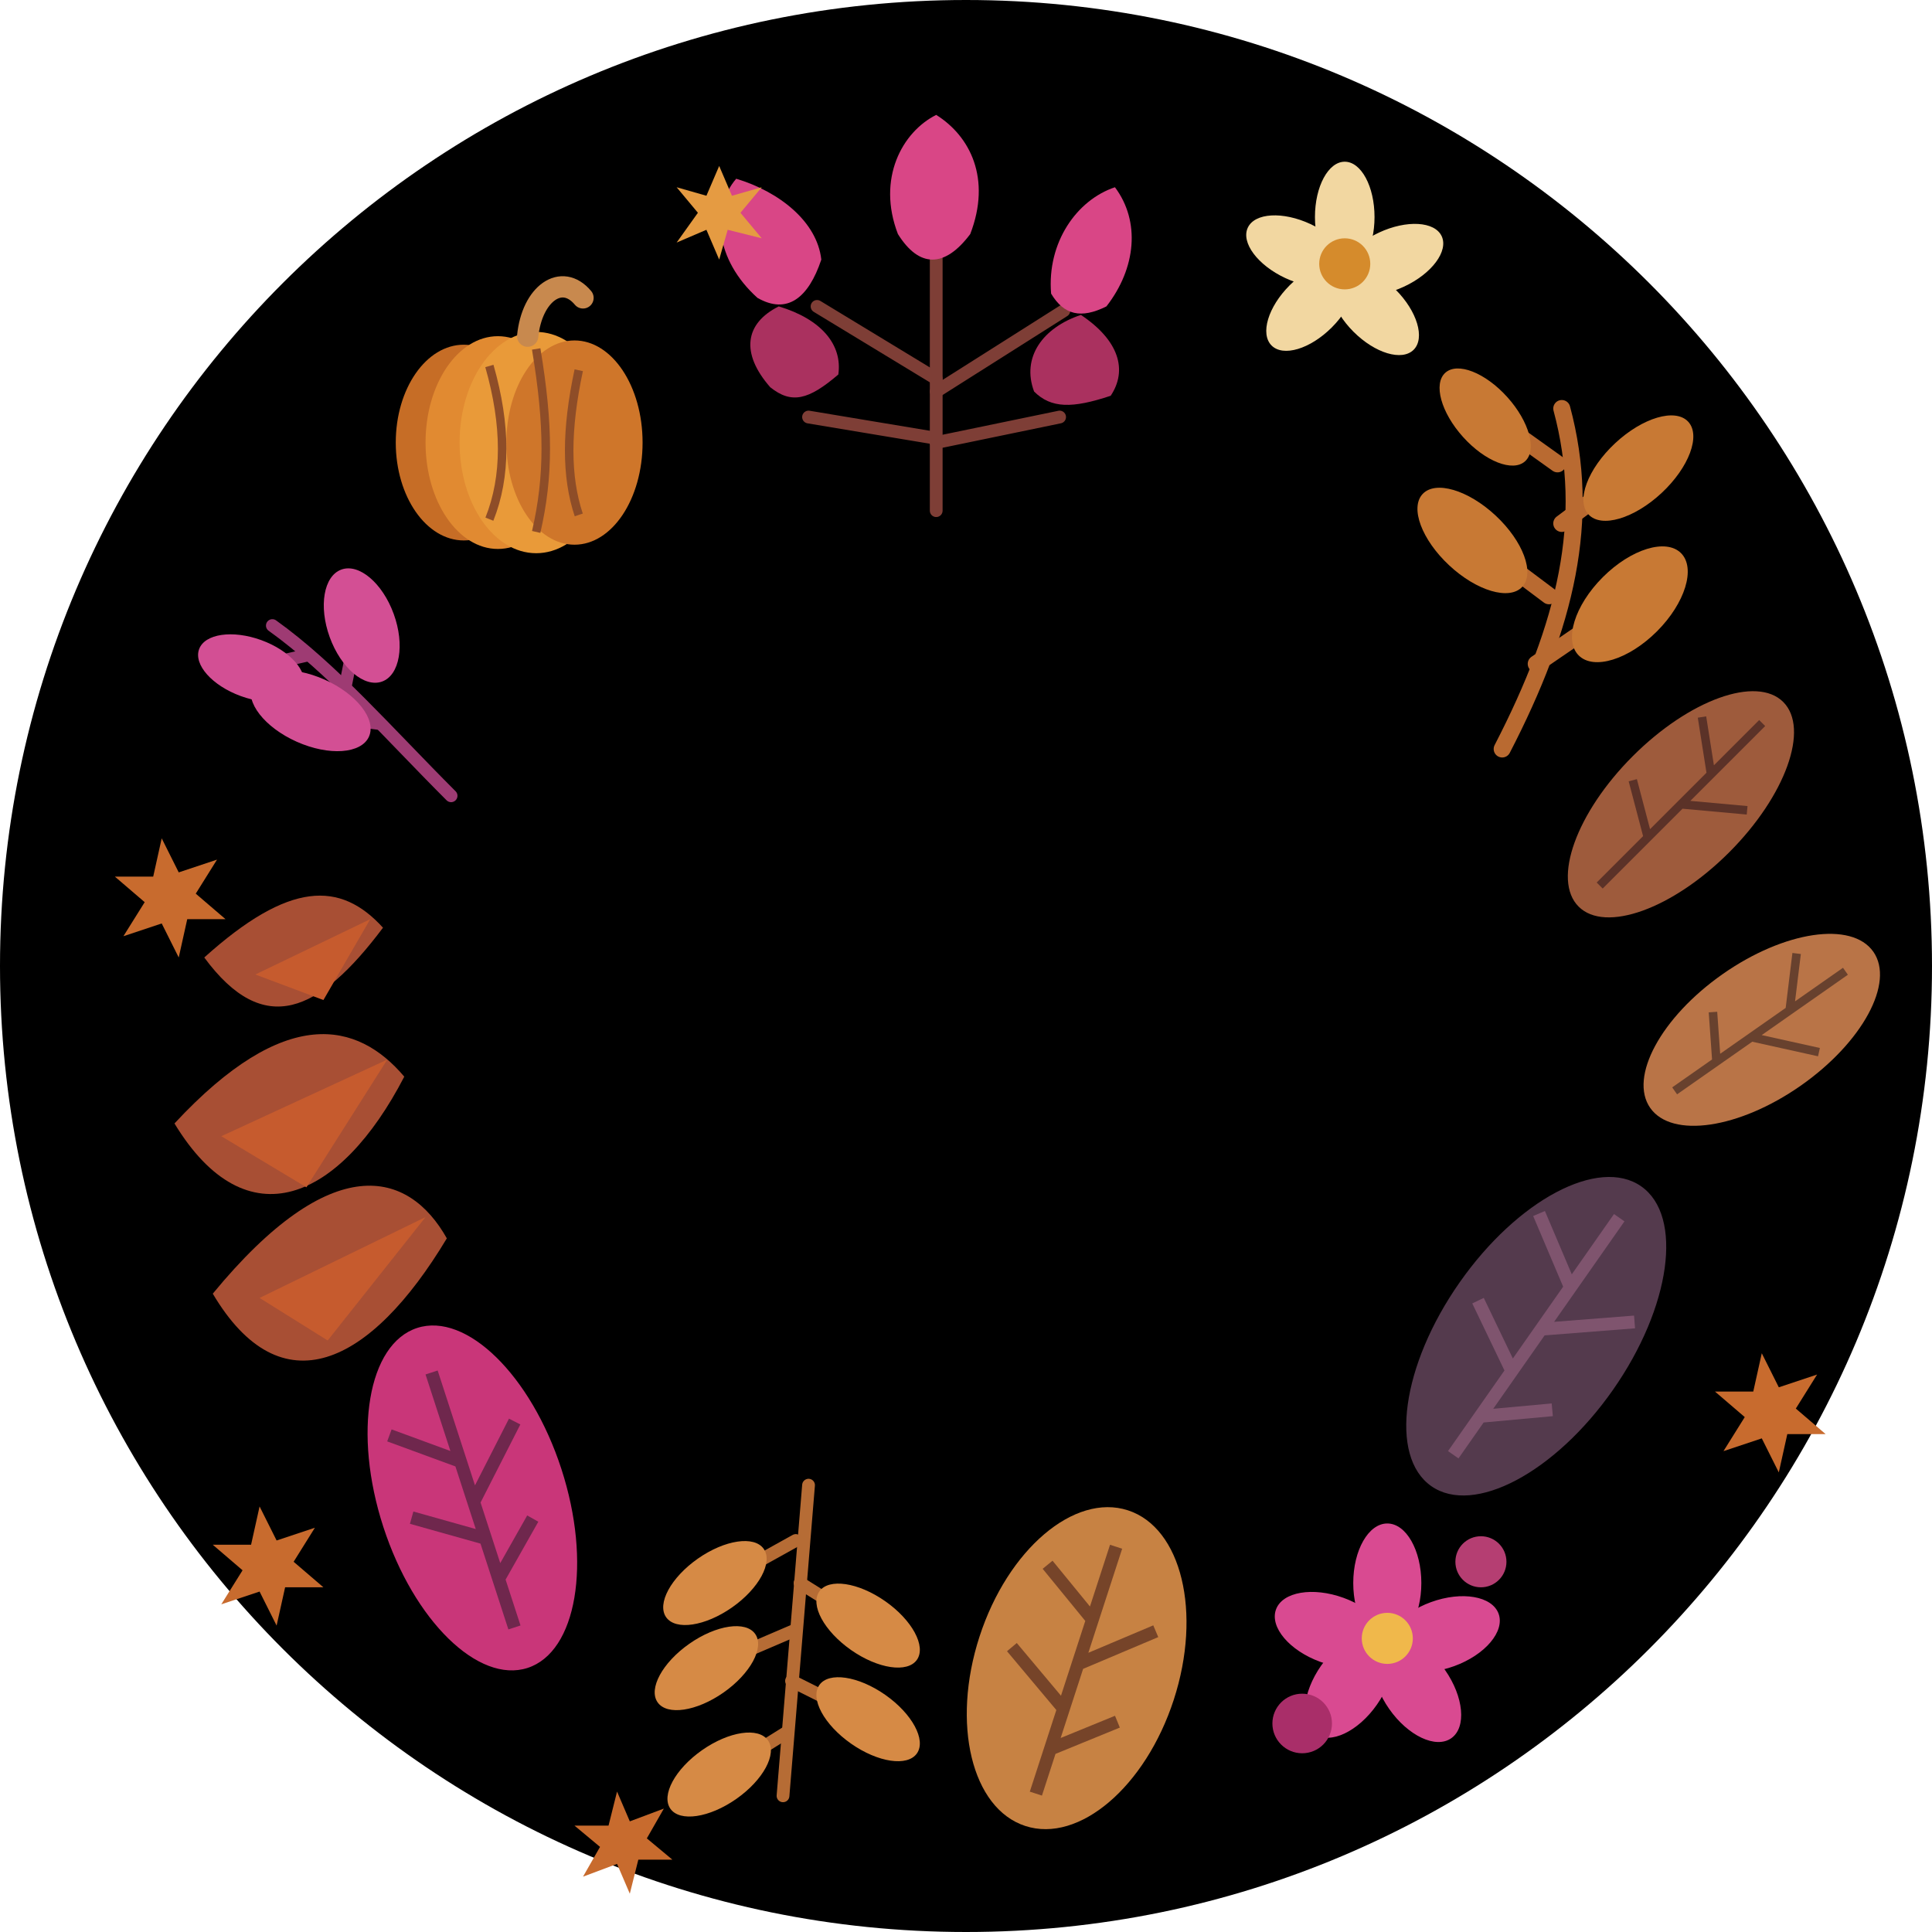
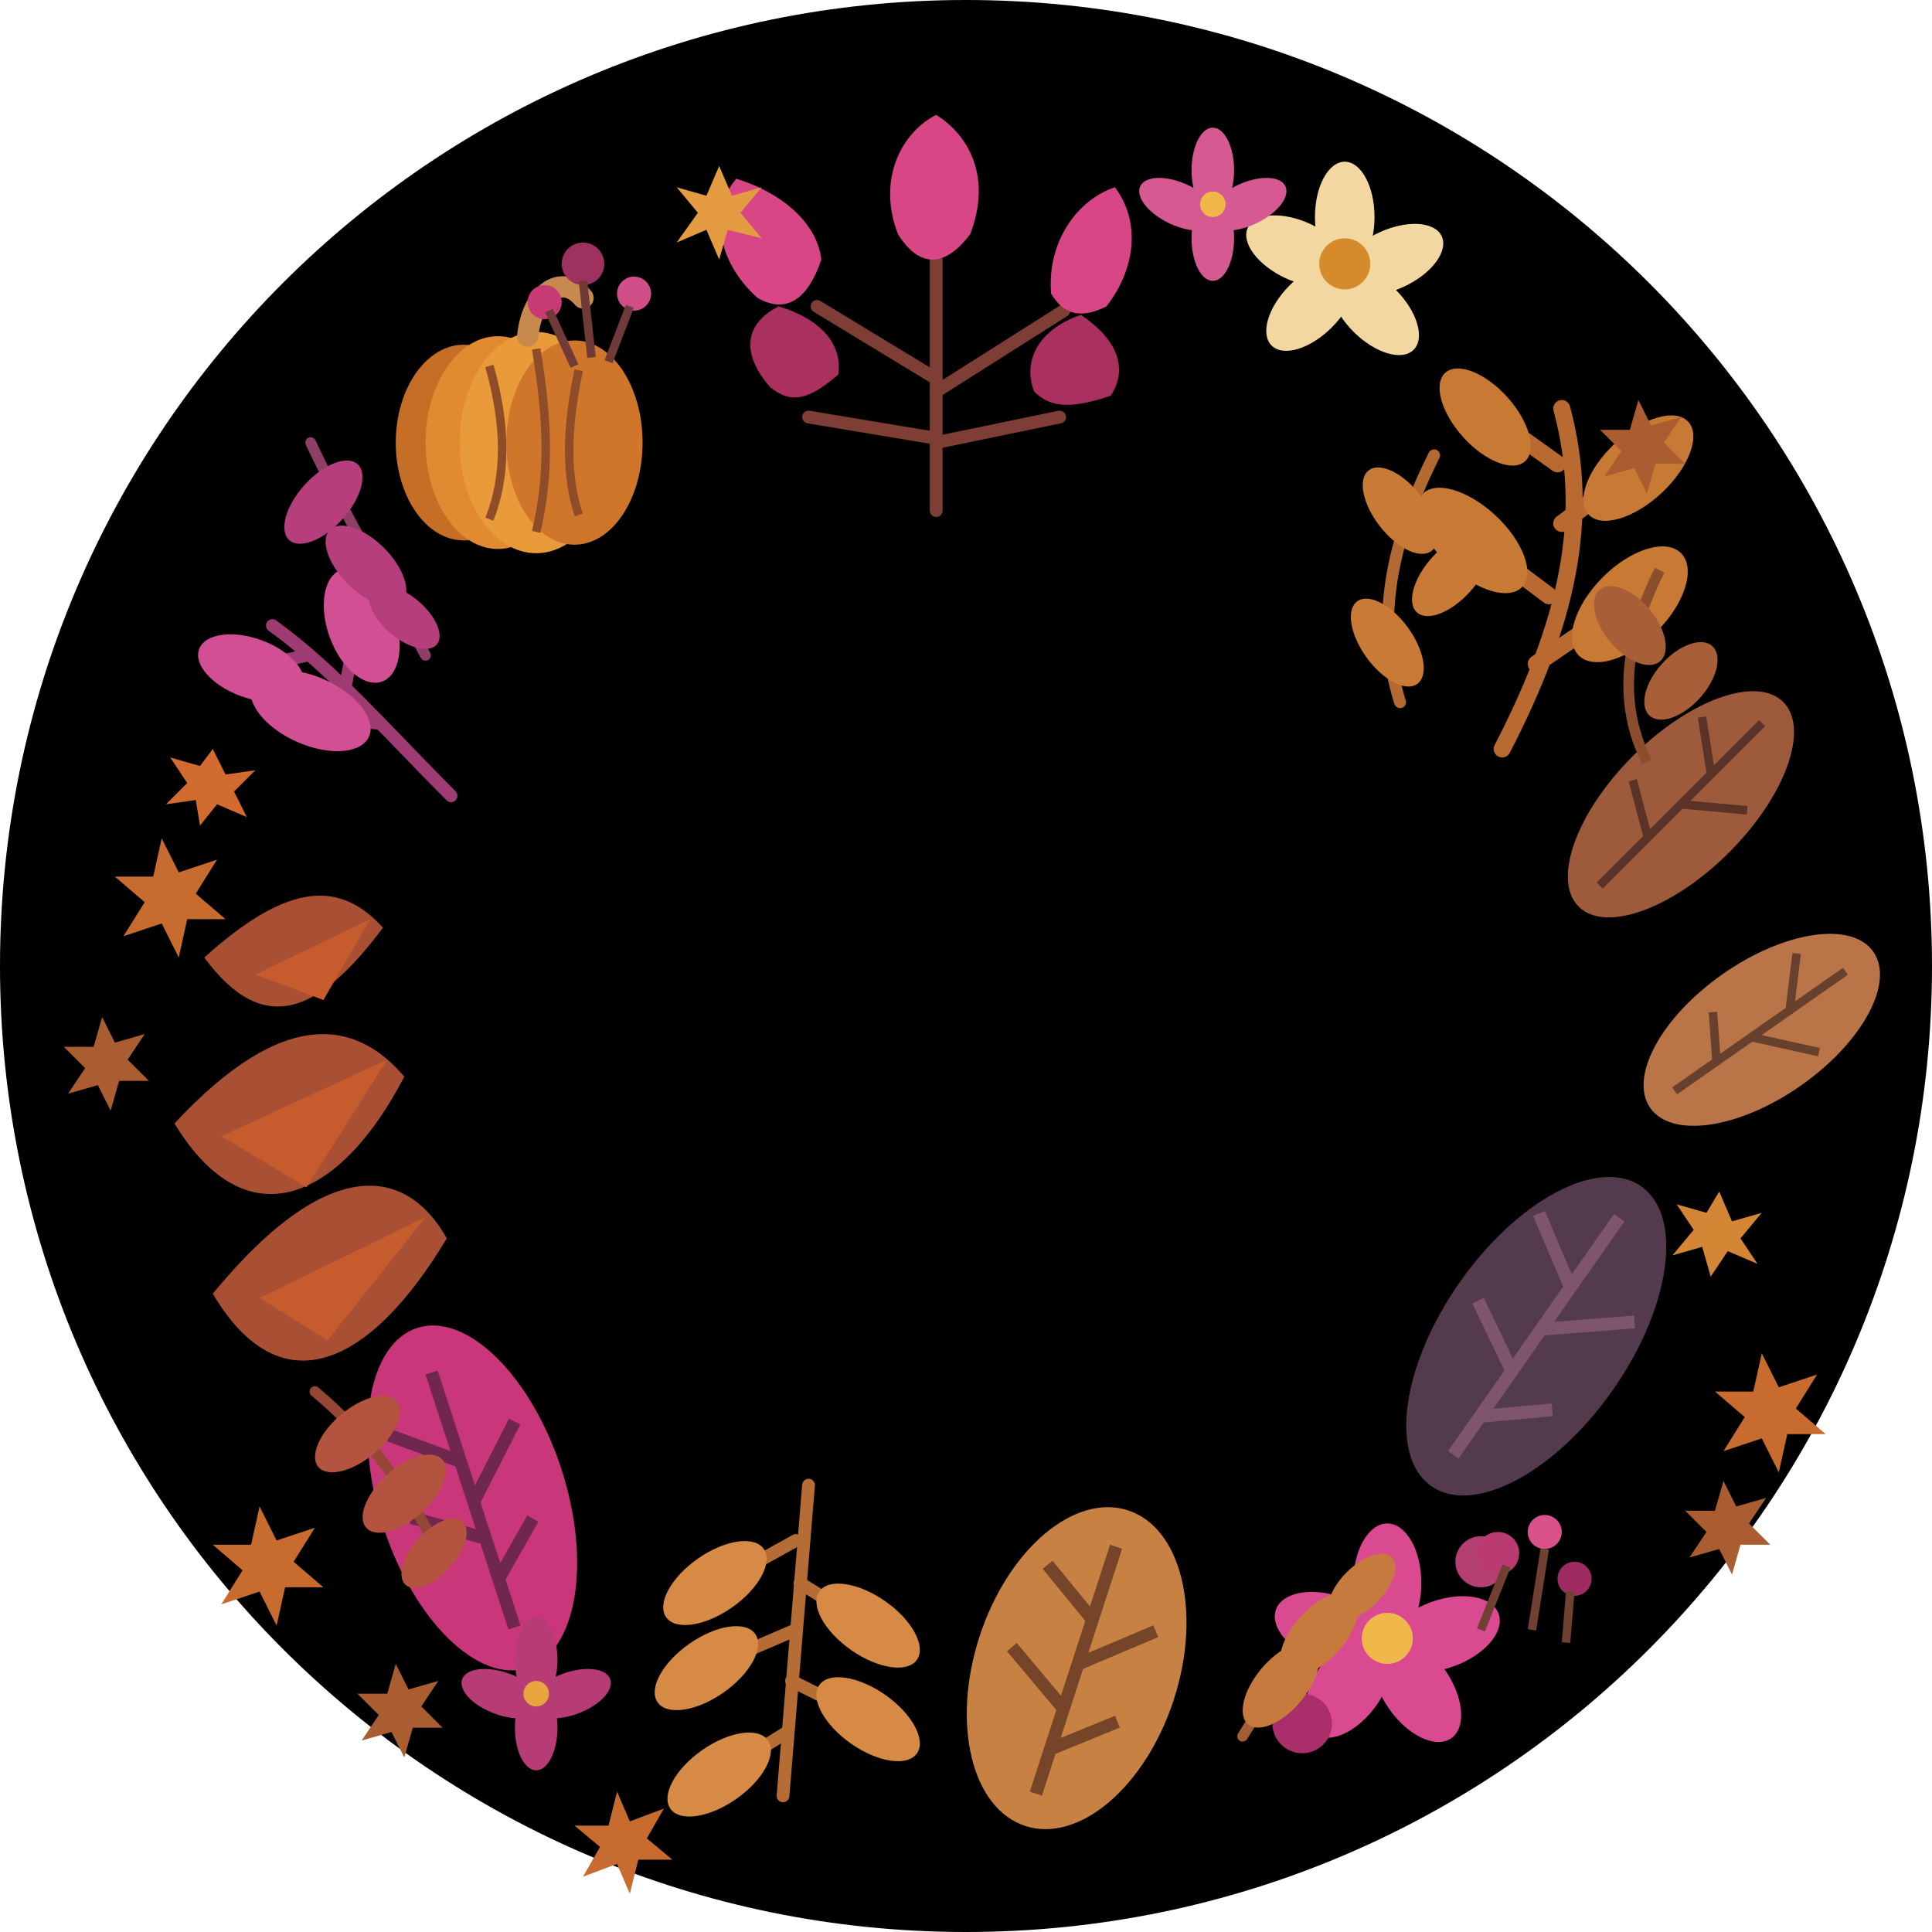
<svg xmlns="http://www.w3.org/2000/svg" width="454" height="454" viewBox="0 0 454 454">
  <circle cx="227" cy="227" r="227" fill="#000000" />
  <g transform="translate(123 104)">
    <ellipse cx="-14" cy="0" rx="16" ry="23" fill="#C66D26" />
    <ellipse cx="-6" cy="0" rx="17" ry="25" fill="#E18A31" />
    <ellipse cx="3" cy="0" rx="18" ry="26" fill="#E99A39" />
    <ellipse cx="12" cy="0" rx="16" ry="24" fill="#CF762A" />
    <path d="M1 -25 C2 -35 9 -40 14 -34" fill="none" stroke="#C8894E" stroke-width="5" stroke-linecap="round" />
    <path d="M-8 -18 C-4 -4 -4 8 -8 18 M3 -22 C6 -4 6 8 3 21 M13 -17 C10 -3 10 8 13 17" fill="none" stroke="#8E4D28" stroke-width="2" />
  </g>
  <g stroke="#7E3E36" stroke-width="3" stroke-linecap="round" fill="none">
    <path d="M220 120 L220 54" />
    <path d="M220 89 L192 72 M220 92 L250 73" />
    <path d="M220 103 L190 98 M220 104 L249 98" />
  </g>
  <g fill="#D94686">
    <path d="M211 55 C206 42 212 31 220 27 C228 32 233 42 228 55 C222 63 216 63 211 55Z" />
    <path d="M178 70 C168 61 167 49 173 42 C183 45 192 52 193 61 C190 70 185 74 178 70Z" />
    <path d="M247 69 C246 57 253 47 262 44 C268 52 267 63 260 72 C254 75 250 74 247 69Z" />
  </g>
  <g fill="#AA315F">
    <path d="M181 91 C174 83 175 76 183 72 C193 75 198 81 197 88 C190 94 186 95 181 91Z" />
    <path d="M243 92 C240 84 245 77 254 74 C263 80 265 87 261 93 C252 96 247 96 243 92Z" />
  </g>
  <g transform="translate(169 49)" fill="#E59B42">
    <path d="M0 -10 L3 -3 L10 -5 L5 1 L10 7 L2 5 L0 12 L-3 5 L-10 8 L-5 1 L-10 -5 L-3 -3Z" />
  </g>
  <g transform="translate(316 62)">
    <g fill="#F2D7A1">
      <ellipse cx="0" cy="-11" rx="7" ry="13" />
      <ellipse cx="11" cy="-1" rx="7" ry="13" transform="rotate(65 11 -1)" />
      <ellipse cx="7" cy="11" rx="7" ry="13" transform="rotate(135 7 11)" />
      <ellipse cx="-8" cy="10" rx="7" ry="13" transform="rotate(225 -8 10)" />
      <ellipse cx="-11" cy="-3" rx="7" ry="13" transform="rotate(295 -11 -3)" />
    </g>
    <circle cx="0" cy="0" r="6" fill="#D58B2C" />
  </g>
  <g transform="translate(82 165)" stroke="#9E3B73" stroke-width="3" stroke-linecap="round">
    <path d="M24 22 C9 7 -4 -8 -18 -18" fill="none" />
    <path d="M7 5 L-8 3 M-1 -3 L2 -18 M-10 -11 L-23 -8" fill="none" />
    <g fill="#D34F94" stroke="none">
      <ellipse cx="-9" cy="2" rx="8" ry="15" transform="rotate(-66 -9 2)" />
      <ellipse cx="3" cy="-18" rx="8" ry="14" transform="rotate(-20 3 -18)" />
      <ellipse cx="-23" cy="-8" rx="7" ry="13" transform="rotate(-70 -23 -8)" />
    </g>
  </g>
  <g transform="translate(361 103)" stroke="#B96A31" stroke-width="4" stroke-linecap="round" fill="none">
    <path d="M-8 73 C7 44 13 19 6 -7" />
    <path d="M0 53 L19 40 M3 37 L-13 25 M6 20 L22 8 M5 6 L-9 -4" />
    <g fill="#C87934" stroke="none">
      <ellipse cx="22" cy="39" rx="9" ry="17" transform="rotate(45 22 39)" />
      <ellipse cx="-15" cy="24" rx="8" ry="16" transform="rotate(-47 -15 24)" />
      <ellipse cx="24" cy="7" rx="8" ry="16" transform="rotate(47 24 7)" />
      <ellipse cx="-12" cy="-5" rx="7" ry="14" transform="rotate(-42 -12 -5)" />
    </g>
  </g>
  <g fill="#A84F34">
    <path d="M48 225 C68 207 80 207 90 218 C75 238 62 244 48 225Z" />
    <path d="M41 264 C67 236 84 240 95 253 C80 282 58 292 41 264Z" />
    <path d="M50 304 C78 270 96 275 105 291 C87 321 66 331 50 304Z" />
  </g>
  <g fill="#C65B2E">
    <path d="M60 229 L87 216 L76 235Z" />
    <path d="M52 267 L91 249 L72 279Z" />
    <path d="M61 305 L100 286 L77 315Z" />
  </g>
  <g transform="translate(111 352) rotate(-18)">
    <ellipse cx="0" cy="0" rx="22" ry="42" fill="#C93679" />
    <path d="M0 -31 L0 32 M0 -9 L-14 -20 M0 1 L15 -14 M0 10 L-15 0 M0 20 L12 9" fill="none" stroke="#6F274D" stroke-width="3" />
  </g>
  <g transform="translate(184 392)" stroke="#B66C35" stroke-width="3" stroke-linecap="round">
    <path d="M0 30 L6 -43" />
    <path d="M3 -30 L-15 -20 M4 -20 L20 -10 M3 -9 L-18 0 M2 3 L20 12 M1 15 L-15 25" fill="none" />
    <g fill="#D68A45" stroke="none">
      <ellipse cx="-16" cy="-20" rx="7" ry="14" transform="rotate(55 -16 -20)" />
      <ellipse cx="20" cy="-10" rx="7" ry="14" transform="rotate(-55 20 -10)" />
      <ellipse cx="-18" cy="0" rx="7" ry="14" transform="rotate(55 -18 0)" />
      <ellipse cx="20" cy="12" rx="7" ry="14" transform="rotate(-55 20 12)" />
      <ellipse cx="-15" cy="25" rx="7" ry="14" transform="rotate(55 -15 25)" />
    </g>
  </g>
  <g transform="translate(253 392) rotate(18)">
    <ellipse cx="0" cy="0" rx="24" ry="39" fill="#C78243" />
    <path d="M0 -30 L0 31 M0 -12 L-14 -21 M0 -1 L15 -14 M0 10 L-16 0 M0 20 L13 9" fill="none" stroke="#764429" stroke-width="3" />
  </g>
  <g transform="translate(395 189) rotate(45)">
    <ellipse cx="0" cy="0" rx="16" ry="34" fill="#9E5B3C" />
    <path d="M0 -27 L0 27 M0 -10 L-11 -18 M0 0 L12 -10 M0 11 L-12 4" stroke="#5B3228" stroke-width="2" fill="none" />
  </g>
  <g transform="translate(414 242) rotate(55)">
    <ellipse cx="0" cy="0" rx="16" ry="32" fill="#B97447" />
    <path d="M0 -24 L0 25 M0 -8 L-10 -17 M0 3 L12 -8 M0 13 L-10 7" stroke="#68412E" stroke-width="2" fill="none" />
  </g>
  <g transform="translate(361 314) rotate(35)">
    <ellipse cx="0" cy="0" rx="22" ry="43" fill="#543A4D" />
    <path d="M0 -34 L0 34 M0 -14 L-16 -24 M0 -2 L17 -16 M0 10 L-16 1 M0 23 L13 12" stroke="#7F546E" stroke-width="3" fill="none" />
  </g>
  <g transform="translate(326 385)">
    <g fill="#D94A91">
      <ellipse cx="0" cy="-13" rx="8" ry="14" />
      <ellipse cx="13" cy="-1" rx="8" ry="14" transform="rotate(70 13 -1)" />
      <ellipse cx="7" cy="12" rx="8" ry="14" transform="rotate(145 7 12)" />
      <ellipse cx="-9" cy="11" rx="8" ry="14" transform="rotate(215 -9 11)" />
      <ellipse cx="-13" cy="-2" rx="8" ry="14" transform="rotate(290 -13 -2)" />
    </g>
    <circle cx="0" cy="0" r="6" fill="#F0B84B" />
    <circle cx="-20" cy="20" r="7" fill="#A92E69" />
    <circle cx="22" cy="-18" r="6" fill="#B53E72" />
  </g>
  <g fill="#C86B2E">
    <path d="M38 197 l4 8 9 -3 -5 8 7 6 -9 0 -2 9 -4 -8 -9 3 5 -8 -7 -6 9 0Z" />
    <path d="M61 354 l4 8 9 -3 -5 8 7 6 -9 0 -2 9 -4 -8 -9 3 5 -8 -7 -6 9 0Z" />
    <path d="M414 318 l4 8 9 -3 -5 8 7 6 -9 0 -2 9 -4 -8 -9 3 5 -8 -7 -6 9 0Z" />
    <path d="M145 421 l3 7 8 -3 -4 7 6 5 -8 0 -2 8 -3 -7 -8 3 4 -7 -6 -5 8 0Z" />
  </g>
+   <g transform="translate(76 112)" stroke="#8E3E67" stroke-width="2.5" stroke-linecap="round">
+     <path d="M24 42 C14 24 5 9 -3 -8" fill="none" />
+     <g fill="#B63E7C" stroke="none">
+       <ellipse cx="10" cy="21" rx="6" ry="12" transform="rotate(-45 10 21)" />
+       <ellipse cx="0" cy="6" rx="6" ry="12" transform="rotate(42 0 6)" />
+       <ellipse cx="19" cy="33" rx="5" ry="10" transform="rotate(-50 19 33)" />
+     </g>
+   </g>
+   <g transform="translate(137 62)">
+     <circle cx="0" cy="0" r="5" fill="#9F315F" />
+     <circle cx="12" cy="7" r="4" fill="#D24E88" />
+     <circle cx="-9" cy="9" r="4" fill="#C73A75" />
+     <path d="M0 4 L2 22 M11 10 L6 23 M-8 11 L-2 24" stroke="#6F3A37" stroke-width="2" fill="none" />
+   </g>
+   <g transform="translate(285 48)">
+     <g fill="#D65991">
+       <ellipse cx="0" cy="-8" rx="5" ry="10" />
+       <ellipse cx="8" cy="0" rx="5" ry="10" transform="rotate(65 8 0)" />
+       <ellipse cx="0" cy="8" rx="5" ry="10" transform="rotate(180 0 8)" />
+       <ellipse cx="-8" cy="0" rx="5" ry="10" transform="rotate(295 -8 0)" />
+     </g>
+     <circle cx="0" cy="0" r="3" fill="#F1B64A" />
+   </g>
+   <g transform="translate(337 107)" stroke="#B26A31" stroke-width="2.8" stroke-linecap="round">
+     <path d="M0 0 C-10 20 -14 39 -8 58" fill="none" />
+     <g fill="#C97A36" stroke="none">
+       <ellipse cx="-8" cy="13" rx="6" ry="12" transform="rotate(-38 -8 13)" />
+       <ellipse cx="4" cy="28" rx="6" ry="12" transform="rotate(42 4 28)" />
+       <ellipse cx="-11" cy="44" rx="6" ry="12" transform="rotate(-36 -11 44)" />
+     </g>
+   </g>
+   <g transform="translate(390 134)">
+     <path d="M0 0 C-8 16 -10 31 -3 45" stroke="#8C4D2D" stroke-width="2.5" fill="none" />
+     <g fill="#A85F38">
+       <ellipse cx="-7" cy="13" rx="6" ry="11" transform="rotate(-40 -7 13)" />
+       <ellipse cx="5" cy="26" rx="6" ry="11" transform="rotate(42 5 26)" />
+     </g>
+   </g>
+   <g transform="translate(50 184)" fill="#D26B2F">
+     <path d="M0 -8 L3 -2 L10 -3 L5 2 L8 8 L1 5 L-3 10 L-4 4 L-11 5 L-6 0 L-10 -6 L-3 -4Z" />
+   </g>
+   <g transform="translate(404 289)" fill="#D48635">
+     <path d="M0 -9 L3 -2 L10 -4 L5 2 L9 8 L2 5 L-2 11 L-4 4 L-11 6 L-6 0 L-10 -6 L-3 -4Z" />
+   </g>
+   <g transform="translate(74 327)" stroke="#954634" stroke-width="2.5" stroke-linecap="round">
+     <path d="M0 0 C12 10 23 24 30 40" fill="none" />
+     <g fill="#B4543F" stroke="none">
+       <ellipse cx="10" cy="10" rx="6" ry="12" transform="rotate(50 10 10)" />
+       <ellipse cx="21" cy="24" rx="6" ry="12" transform="rotate(48 21 24)" />
+       <ellipse cx="28" cy="38" rx="5" ry="10" transform="rotate(42 28 38)" />
+     </g>
+   </g>
+   <g transform="translate(126 398)">
+     <g fill="#B73B75">
+       <ellipse cx="0" cy="-8" rx="5" ry="10" />
+       <ellipse cx="8" cy="0" rx="5" ry="10" transform="rotate(70 8 0)" />
+       <ellipse cx="0" cy="8" rx="5" ry="10" transform="rotate(180 0 8)" />
+       <ellipse cx="-8" cy="0" rx="5" ry="10" transform="rotate(290 -8 0)" />
+     </g>
+     <circle cx="0" cy="0" r="3" fill="#E8A43E" />
+   </g>
+   <g transform="translate(292 408)" stroke="#A45E34" stroke-width="2.5" stroke-linecap="round">
+     <path d="M0 0 C8 -13 17 -25 27 -35" fill="none" />
+     <g fill="#C67A3E" stroke="none">
+       <ellipse cx="9" cy="-12" rx="6" ry="12" transform="rotate(40 9 -12)" />
+       <ellipse cx="18" cy="-24" rx="6" ry="12" transform="rotate(42 18 -24)" />
+       <ellipse cx="28" cy="-35" rx="5" ry="10" transform="rotate(45 28 -35)" />
+     </g>
+   </g>
+   <g transform="translate(360 365)">
+     <circle cx="-8" cy="0" r="5" fill="#B93B72" />
+     <circle cx="3" cy="-5" r="4" fill="#D8518A" />
+     <circle cx="10" cy="6" r="4" fill="#9E2C63" />
+     <path d="M-6 3 L-12 18 M3 -1 L0 18 M9 9 L8 21" stroke="#704133" stroke-width="2" fill="none" />
+   </g>
+   <g fill="#A95D31">
+     <path d="M24 239 l3 6 7 -2 -4 6 5 5 -7 0 -2 7 -3 -6 -7 2 4 -6 -5 -5 7 0Z" />
+     <path d="M93 391 l3 6 7 -2 -4 6 5 5 -7 0 -2 7 -3 -6 -7 2 4 -6 -5 -5 7 0Z" />
+     <path d="M385 94 l3 6 7 -2 -4 6 5 5 -7 0 -2 7 -3 -6 -7 2 4 -6 -5 -5 7 0Z" />
+     <path d="M405 348 l3 6 7 -2 -4 6 5 5 -7 0 -2 7 -3 -6 -7 2 4 -6 -5 -5 7 0Z" />
+   </g>
</svg>
